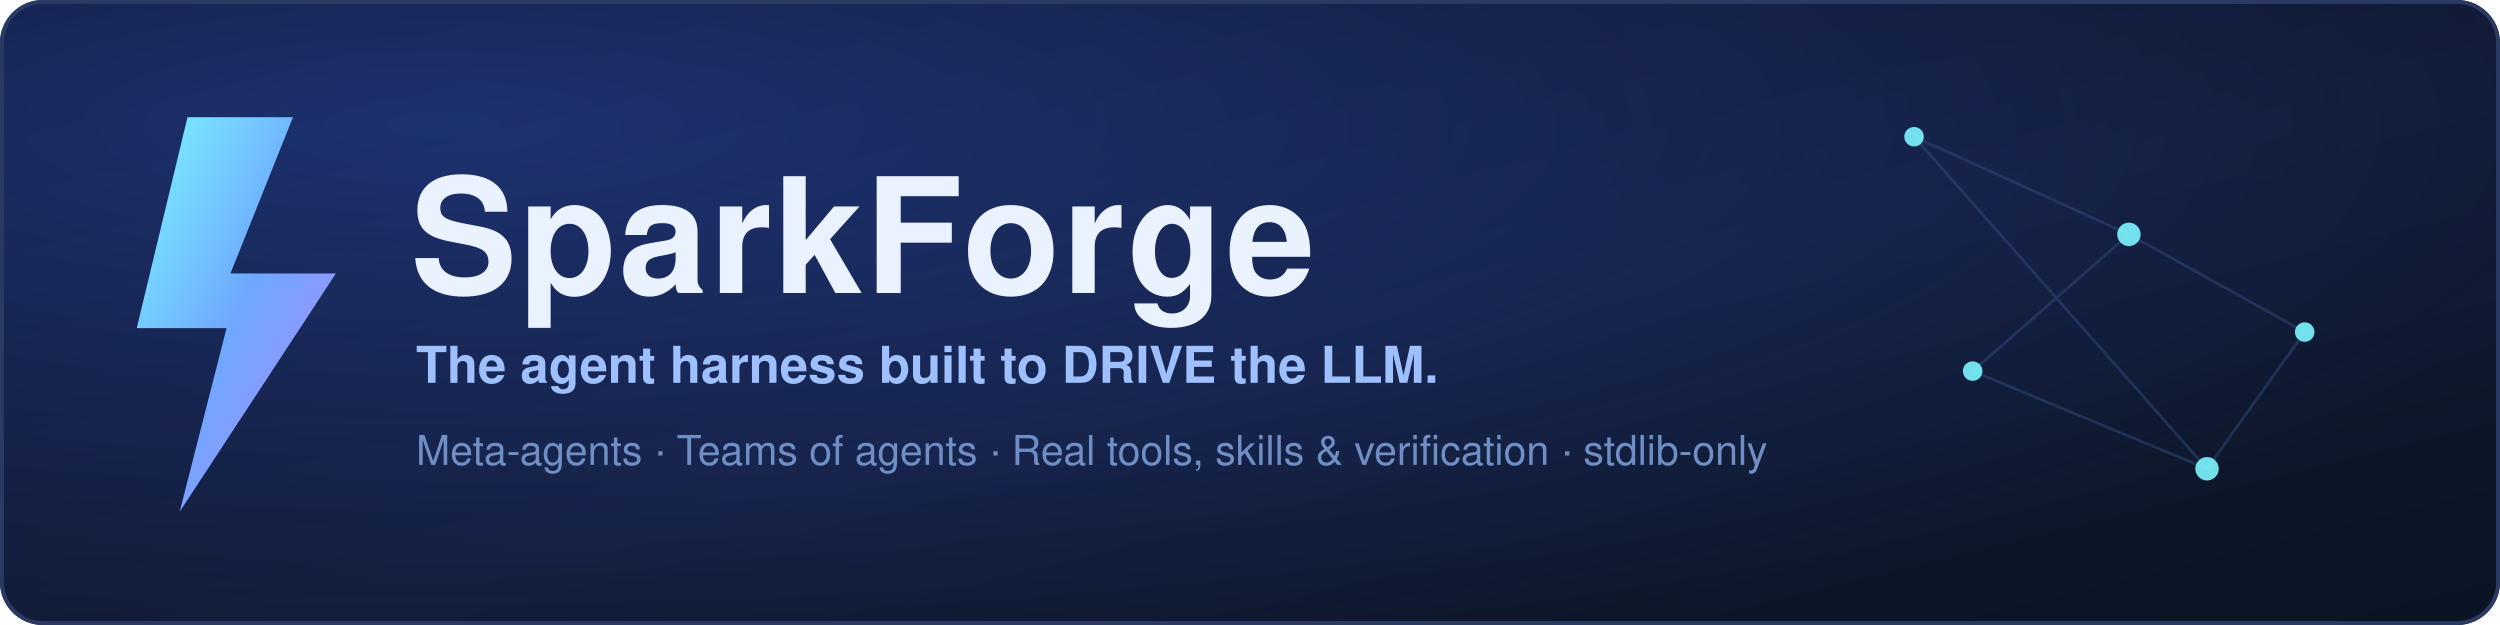
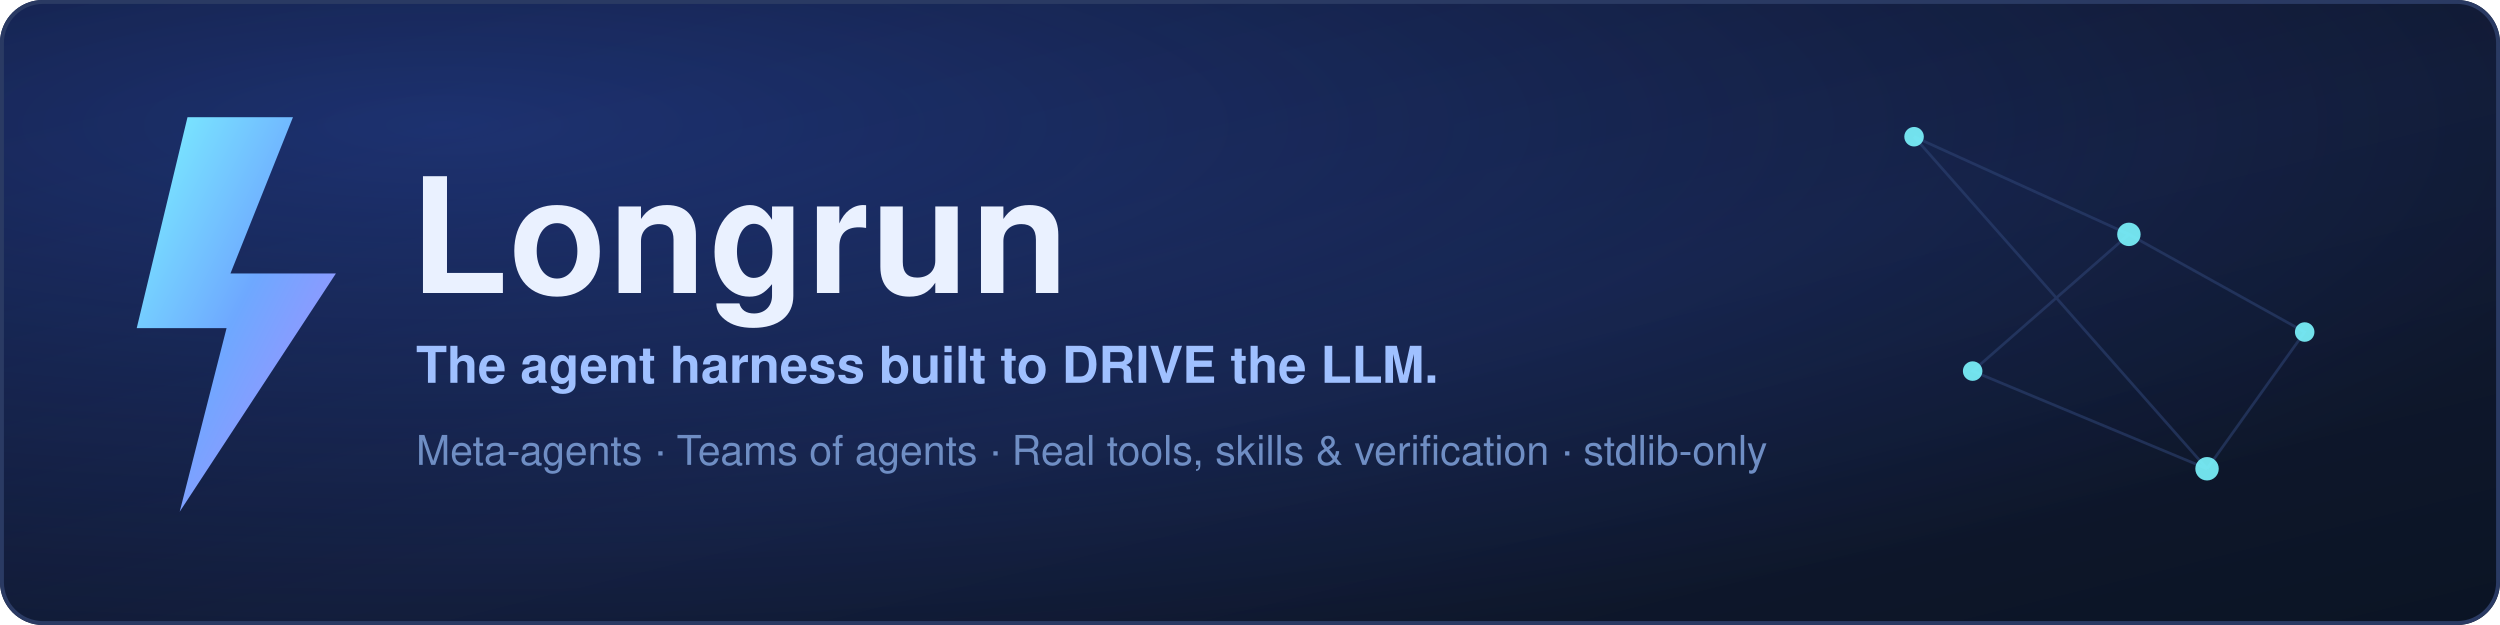
- <svg xmlns="http://www.w3.org/2000/svg" width="1280" height="320" viewBox="0 0 1280 320" role="img" aria-label="SparkForge — the harness that drives the LLM">
+ <svg xmlns="http://www.w3.org/2000/svg" width="1280" height="320" viewBox="0 0 1280 320" role="img" aria-label="Longrun — the harness that drives the LLM">
  <defs>
    <linearGradient id="bg" x1="0" y1="0" x2="1" y2="1">
      <stop offset="0" stop-color="#0a0e1a" />
      <stop offset="0.55" stop-color="#111a33" />
      <stop offset="1" stop-color="#0b1424" />
    </linearGradient>
    <linearGradient id="spark" x1="0" y1="0" x2="1" y2="1">
      <stop offset="0" stop-color="#7cf6ff" />
      <stop offset="0.5" stop-color="#6ea8ff" />
      <stop offset="1" stop-color="#b388ff" />
    </linearGradient>
    <radialGradient id="glow" cx="0.18" cy="0.2" r="0.9">
      <stop offset="0" stop-color="#3b6bff" stop-opacity="0.35" />
      <stop offset="1" stop-color="#3b6bff" stop-opacity="0" />
    </radialGradient>
  </defs>
  <rect width="1280" height="320" rx="22" fill="url(#bg)" />
  <rect width="1280" height="320" rx="22" fill="url(#glow)" />
  <rect x="1" y="1" width="1278" height="318" rx="21" fill="none" stroke="#2a3a63" stroke-width="2" />
  <g stroke="#2f4577" stroke-width="1.4" opacity="0.55" fill="none">
    <path d="M980 70 L1090 120 L1010 190 L1130 240" />
    <path d="M1090 120 L1180 170 L1130 240" />
    <path d="M980 70 L1130 240" />
  </g>
  <g fill="#7cf6ff" opacity="0.9">
    <circle cx="980" cy="70" r="5" />
    <circle cx="1090" cy="120" r="6" />
    <circle cx="1010" cy="190" r="5" />
    <circle cx="1180" cy="170" r="5" />
    <circle cx="1130" cy="240" r="6" />
  </g>
  <path d="M96 60 L150 60 L118 140 L172 140 L92 262 L116 168 L70 168 Z" fill="url(#spark)" stroke="none" />
-   <text x="210" y="150" font-family="Segoe UI, Helvetica, Arial, sans-serif" font-size="82" font-weight="800" fill="#eaf1ff" letter-spacing="1">SparkForge</text>
+   <text x="210" y="150" font-family="Segoe UI, Helvetica, Arial, sans-serif" font-size="82" font-weight="800" fill="#eaf1ff" letter-spacing="1">Longrun</text>
  <text x="213" y="196" font-family="Segoe UI, Helvetica, Arial, sans-serif" font-size="26" font-weight="600" fill="#9fc0ff">The agent harness built to DRIVE the LLM.</text>
  <text x="213" y="238" font-family="Segoe UI, Helvetica, Arial, sans-serif" font-size="21" font-weight="500" fill="#6f8ec4">Meta-agents · Teams of agents · Real tools, skills &amp; verification · stdlib-only</text>
</svg>
